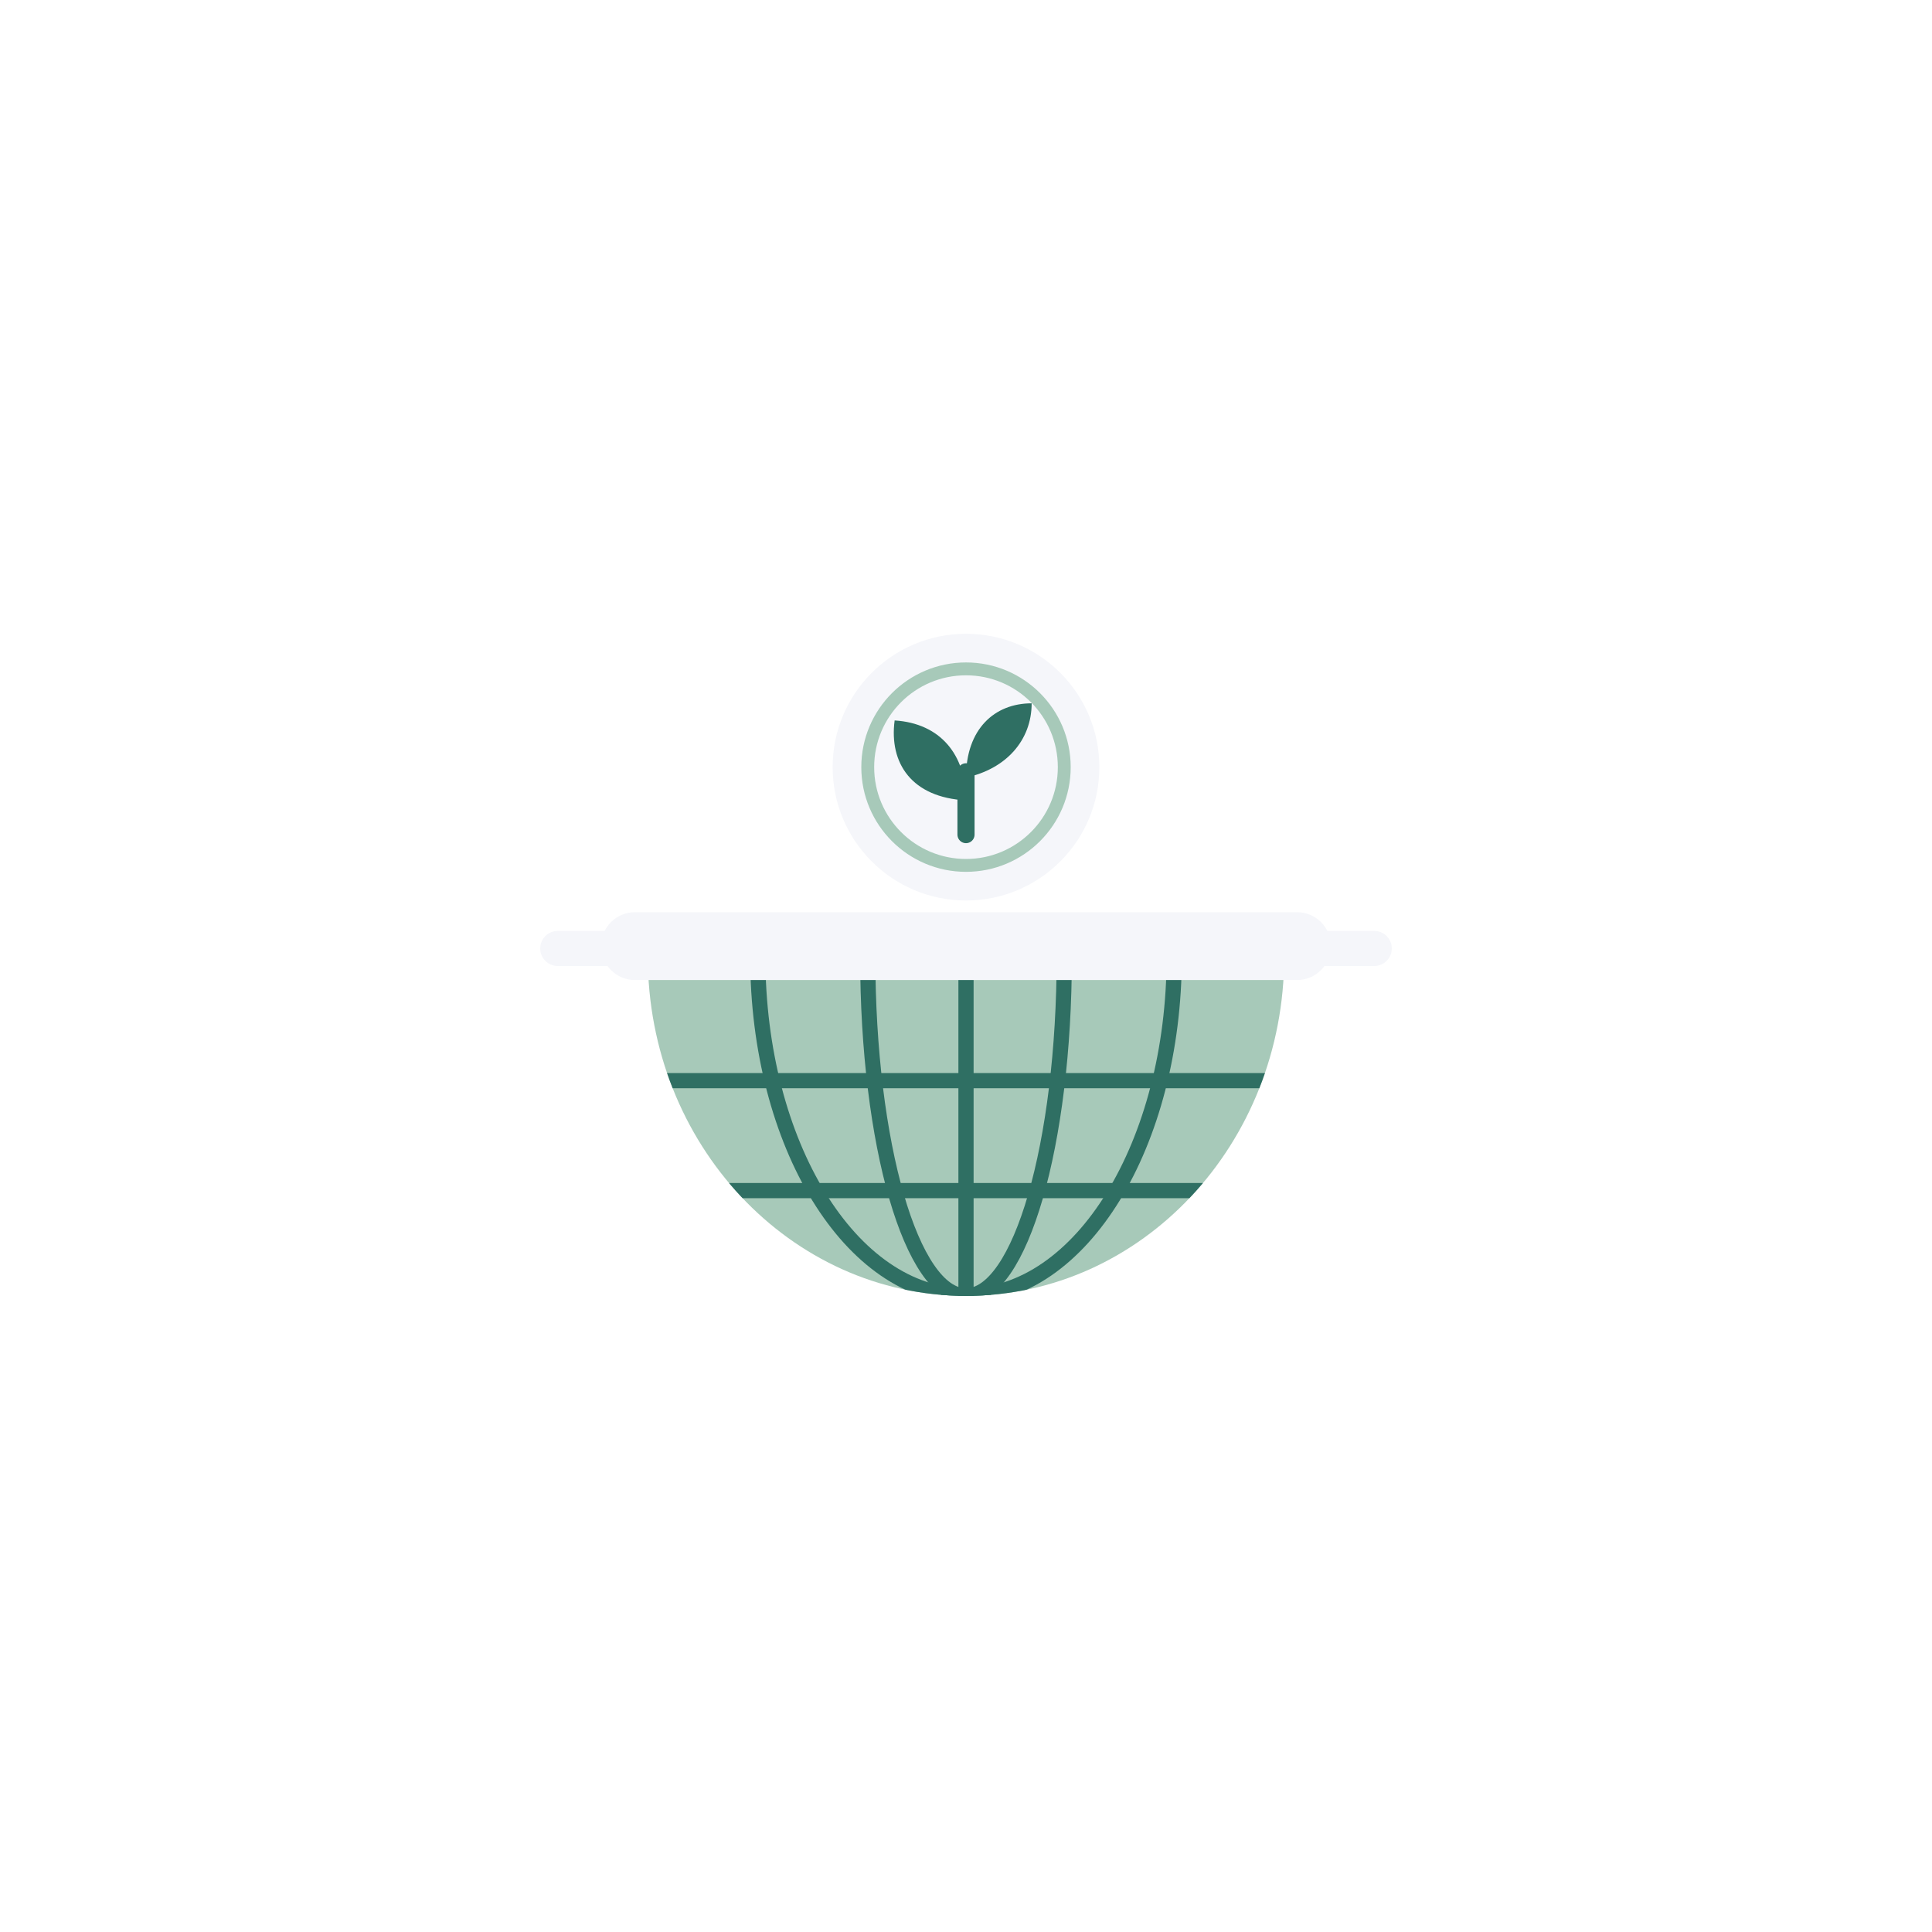
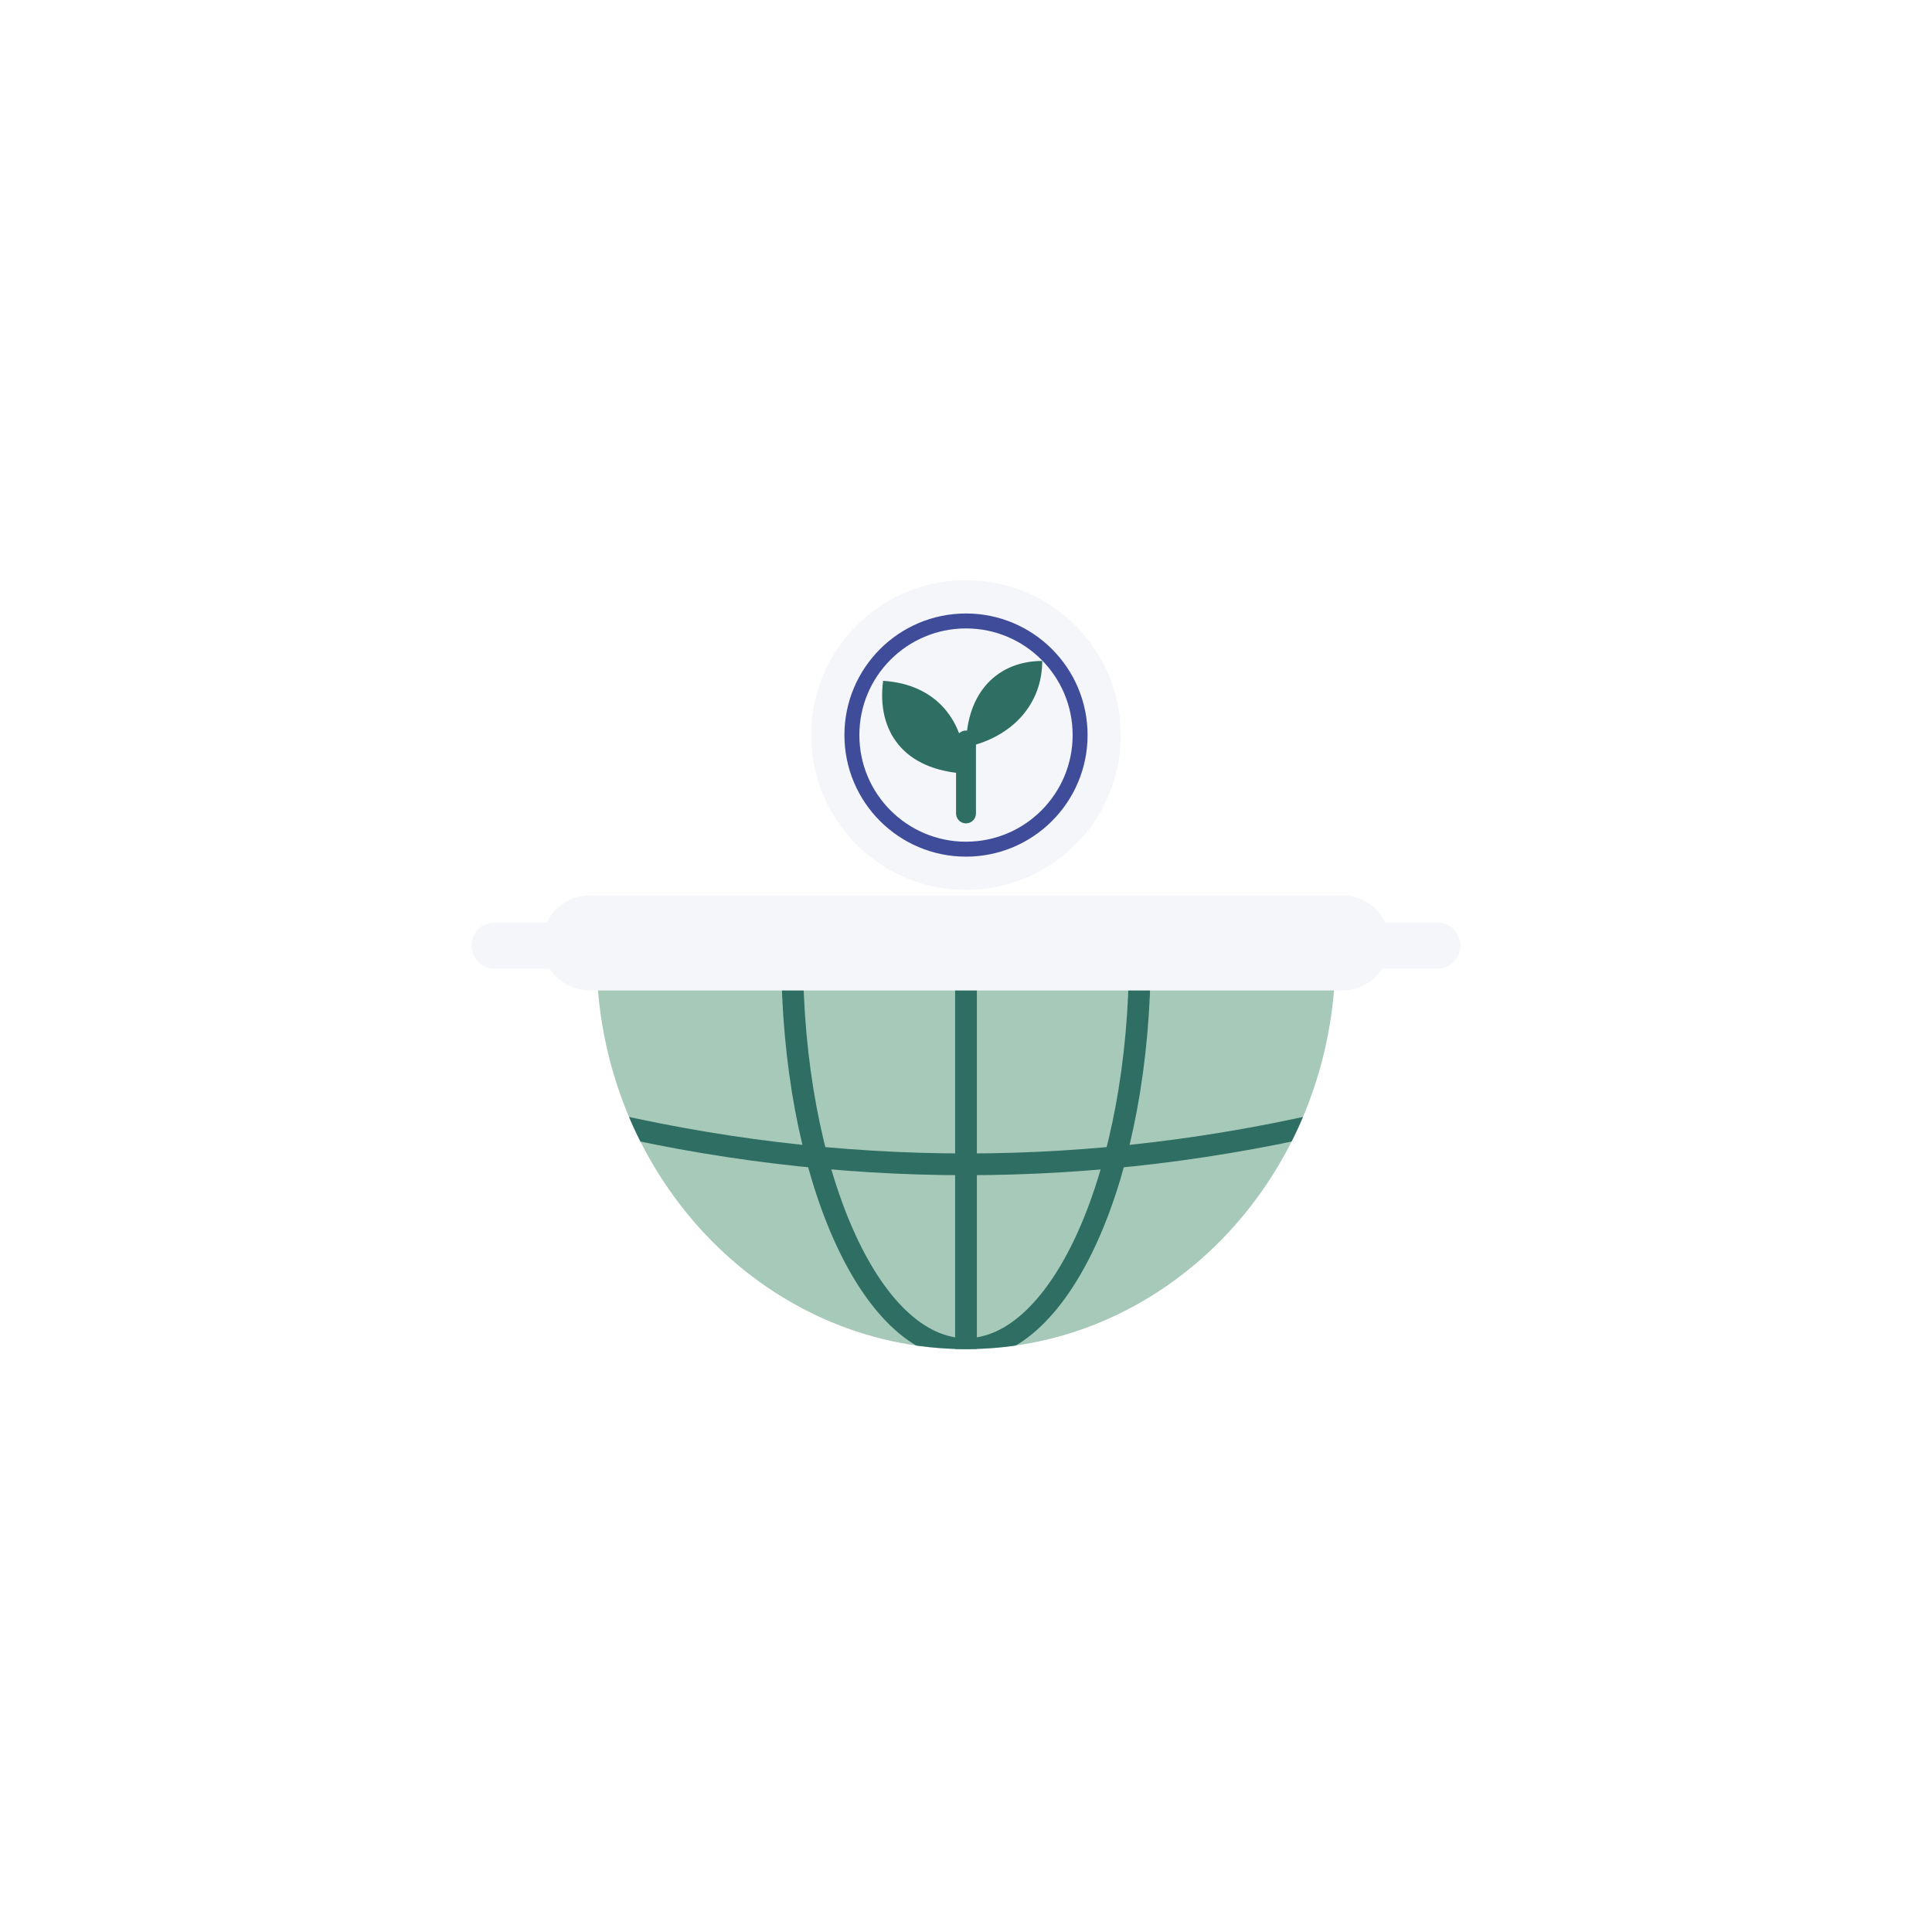
<svg xmlns="http://www.w3.org/2000/svg" width="1024" height="1024" viewBox="0 0 1024 1024">
-   <g transform="translate(194.56 194.56) scale(0.62)">
+   <g transform="translate(143.36 143.36) scale(0.72)">
    <g transform="translate(0 24)">
      <defs>
        <clipPath id="bowl">
          <path d="M240 480 A272 290 0 0 0 784 480 Z" />
        </clipPath>
      </defs>
      <circle cx="512" cy="318" r="114" fill="#F5F6FA" />
-       <circle cx="512" cy="318" r="84" fill="none" stroke="#A7C9B9" stroke-width="11" />
+       <circle cx="512" cy="318" r="84" fill="none" stroke="#3F4C9A" stroke-width="11" />
      <g transform="translate(512 322) scale(1.22) translate(-512 -292)">
        <path d="M512 336 V292" stroke="#2F6F63" stroke-width="12" stroke-linecap="round" />
        <path d="M512 312 C474 310 458 286 462 256 C494 258 512 280 512 312 Z" fill="#2F6F63" />
        <path d="M512 296 C540 290 558 270 558 244 C532 244 512 262 512 296 Z" fill="#2F6F63" />
      </g>
      <path d="M240 480 A272 290 0 0 0 784 480 Z" fill="#A7C9B9" />
-       <g clip-path="url(#bowl)" fill="none" stroke="#2F6F63" stroke-width="13" stroke-linecap="round">
-         <ellipse cx="512" cy="480" rx="178" ry="290" />
-         <ellipse cx="512" cy="480" rx="84" ry="290" />
+       <g clip-path="url(#bowl)" fill="none" stroke="#2F6F63" stroke-width="16" stroke-linecap="round">
+         <ellipse cx="512" cy="480" rx="128" ry="290" />
        <path d="M512 480 V780" />
-         <path d="M200 586 H824" />
-         <path d="M200 680 H824" />
+         <path d="M232 600 Q512 668 792 600" />
      </g>
-       <rect x="148" y="458" width="728" height="30" rx="15" fill="#F5F6FA" />
-       <rect x="200" y="442" width="624" height="58" rx="29" fill="#F5F6FA" />
+       <rect x="148" y="456" width="728" height="34" rx="17" fill="#F5F6FA" />
+       <rect x="200" y="436" width="624" height="70" rx="35" fill="#F5F6FA" />
    </g>
  </g>
</svg>
